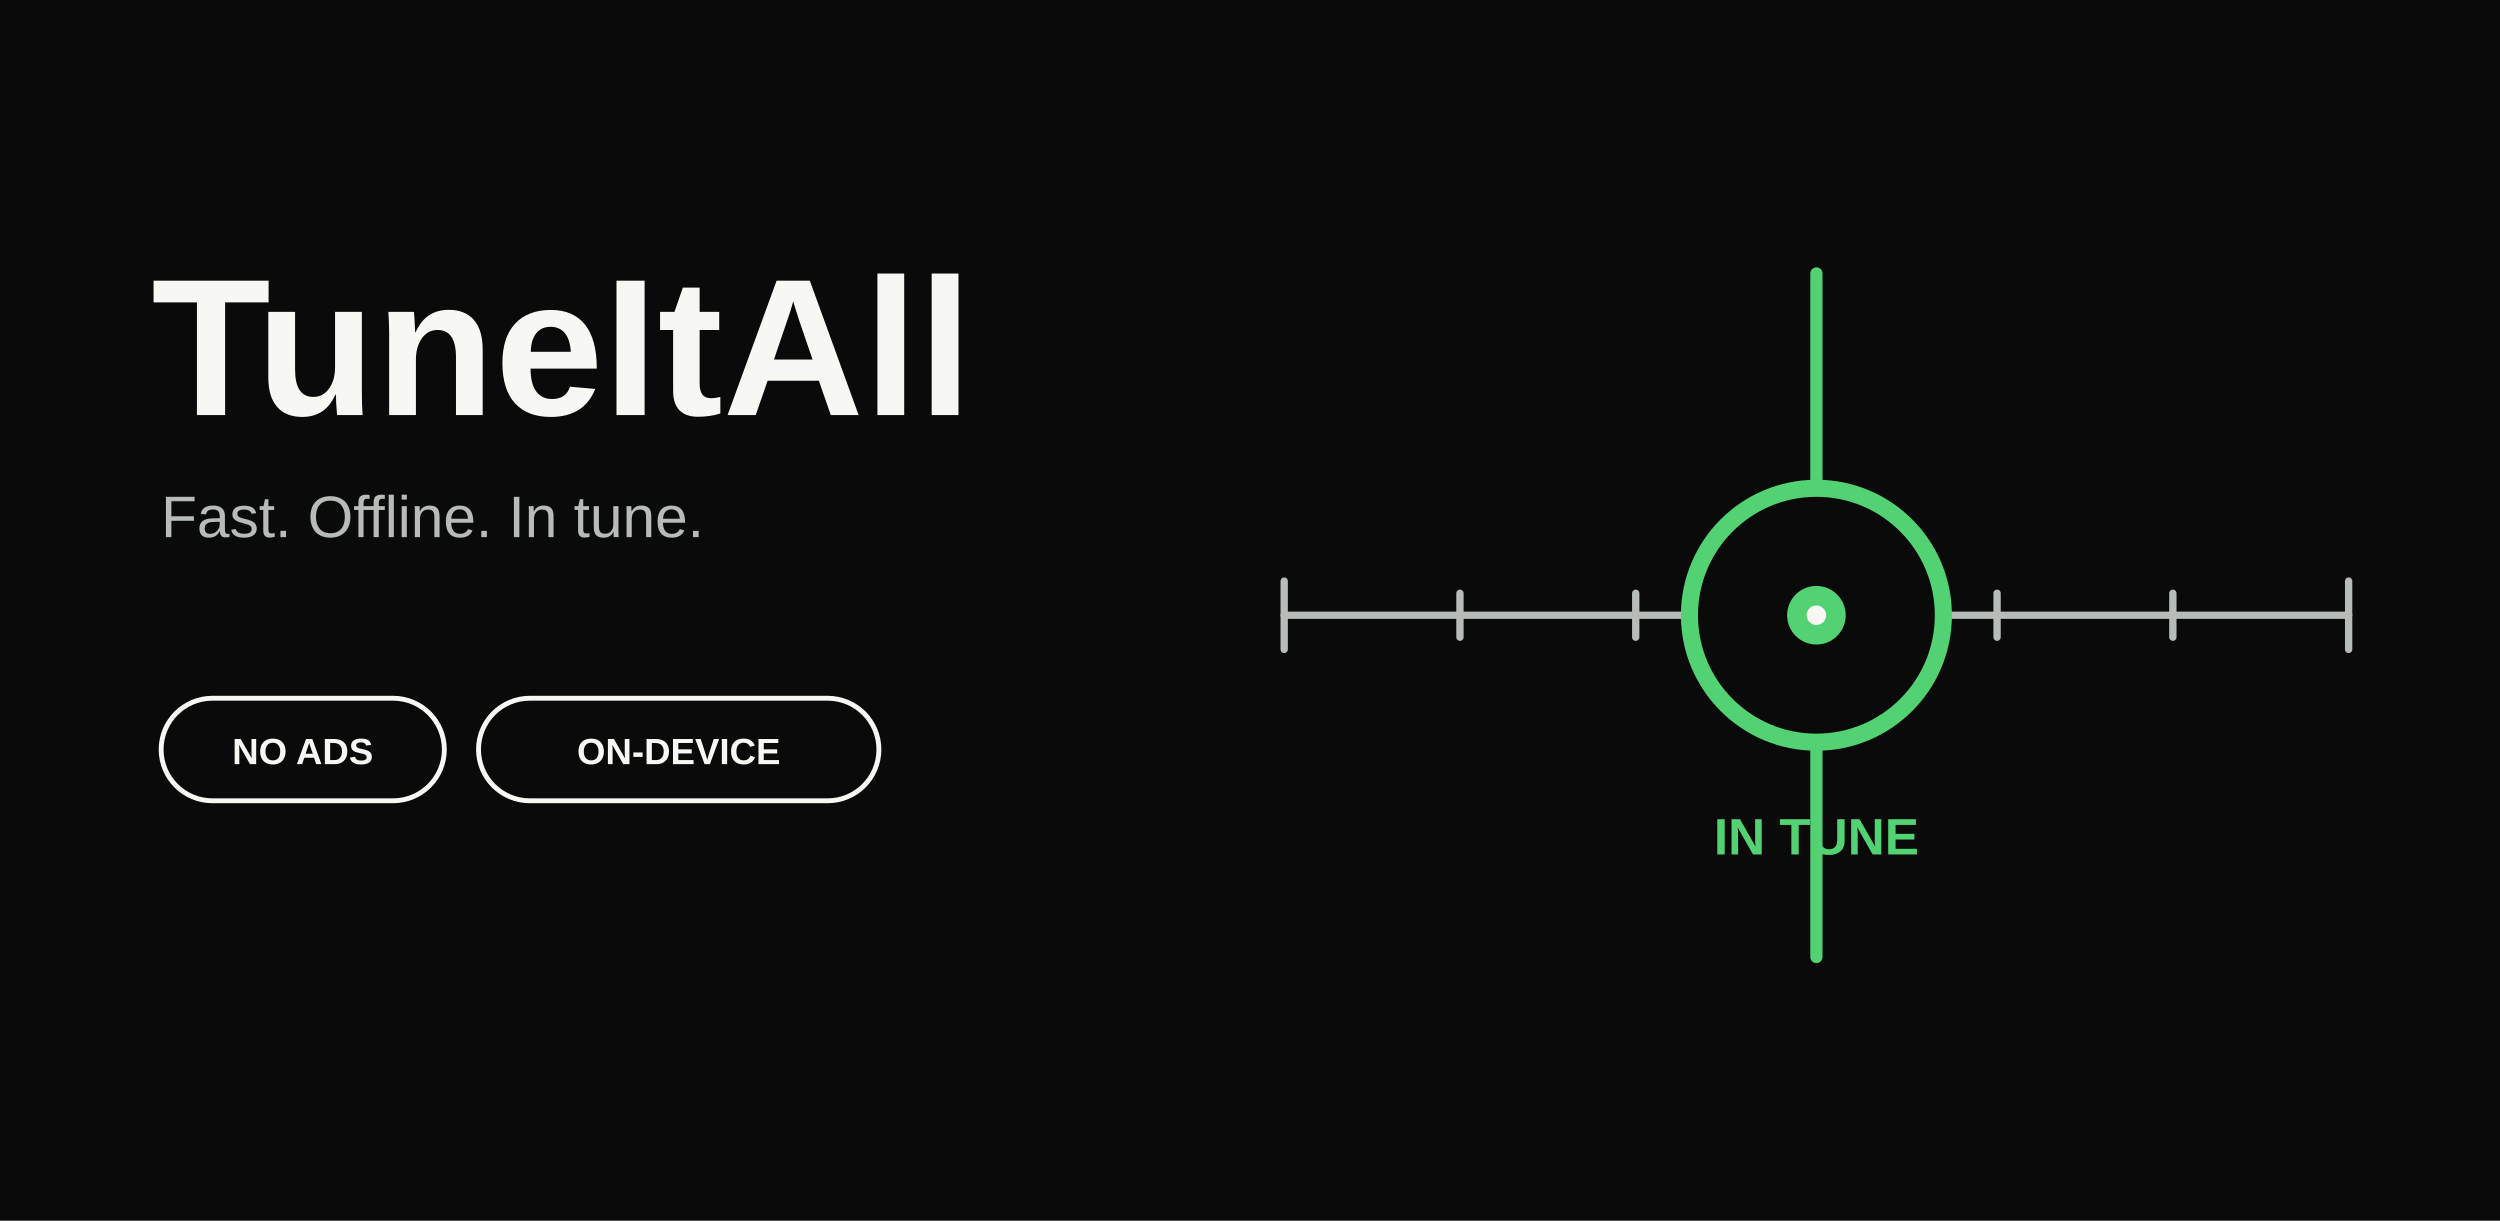
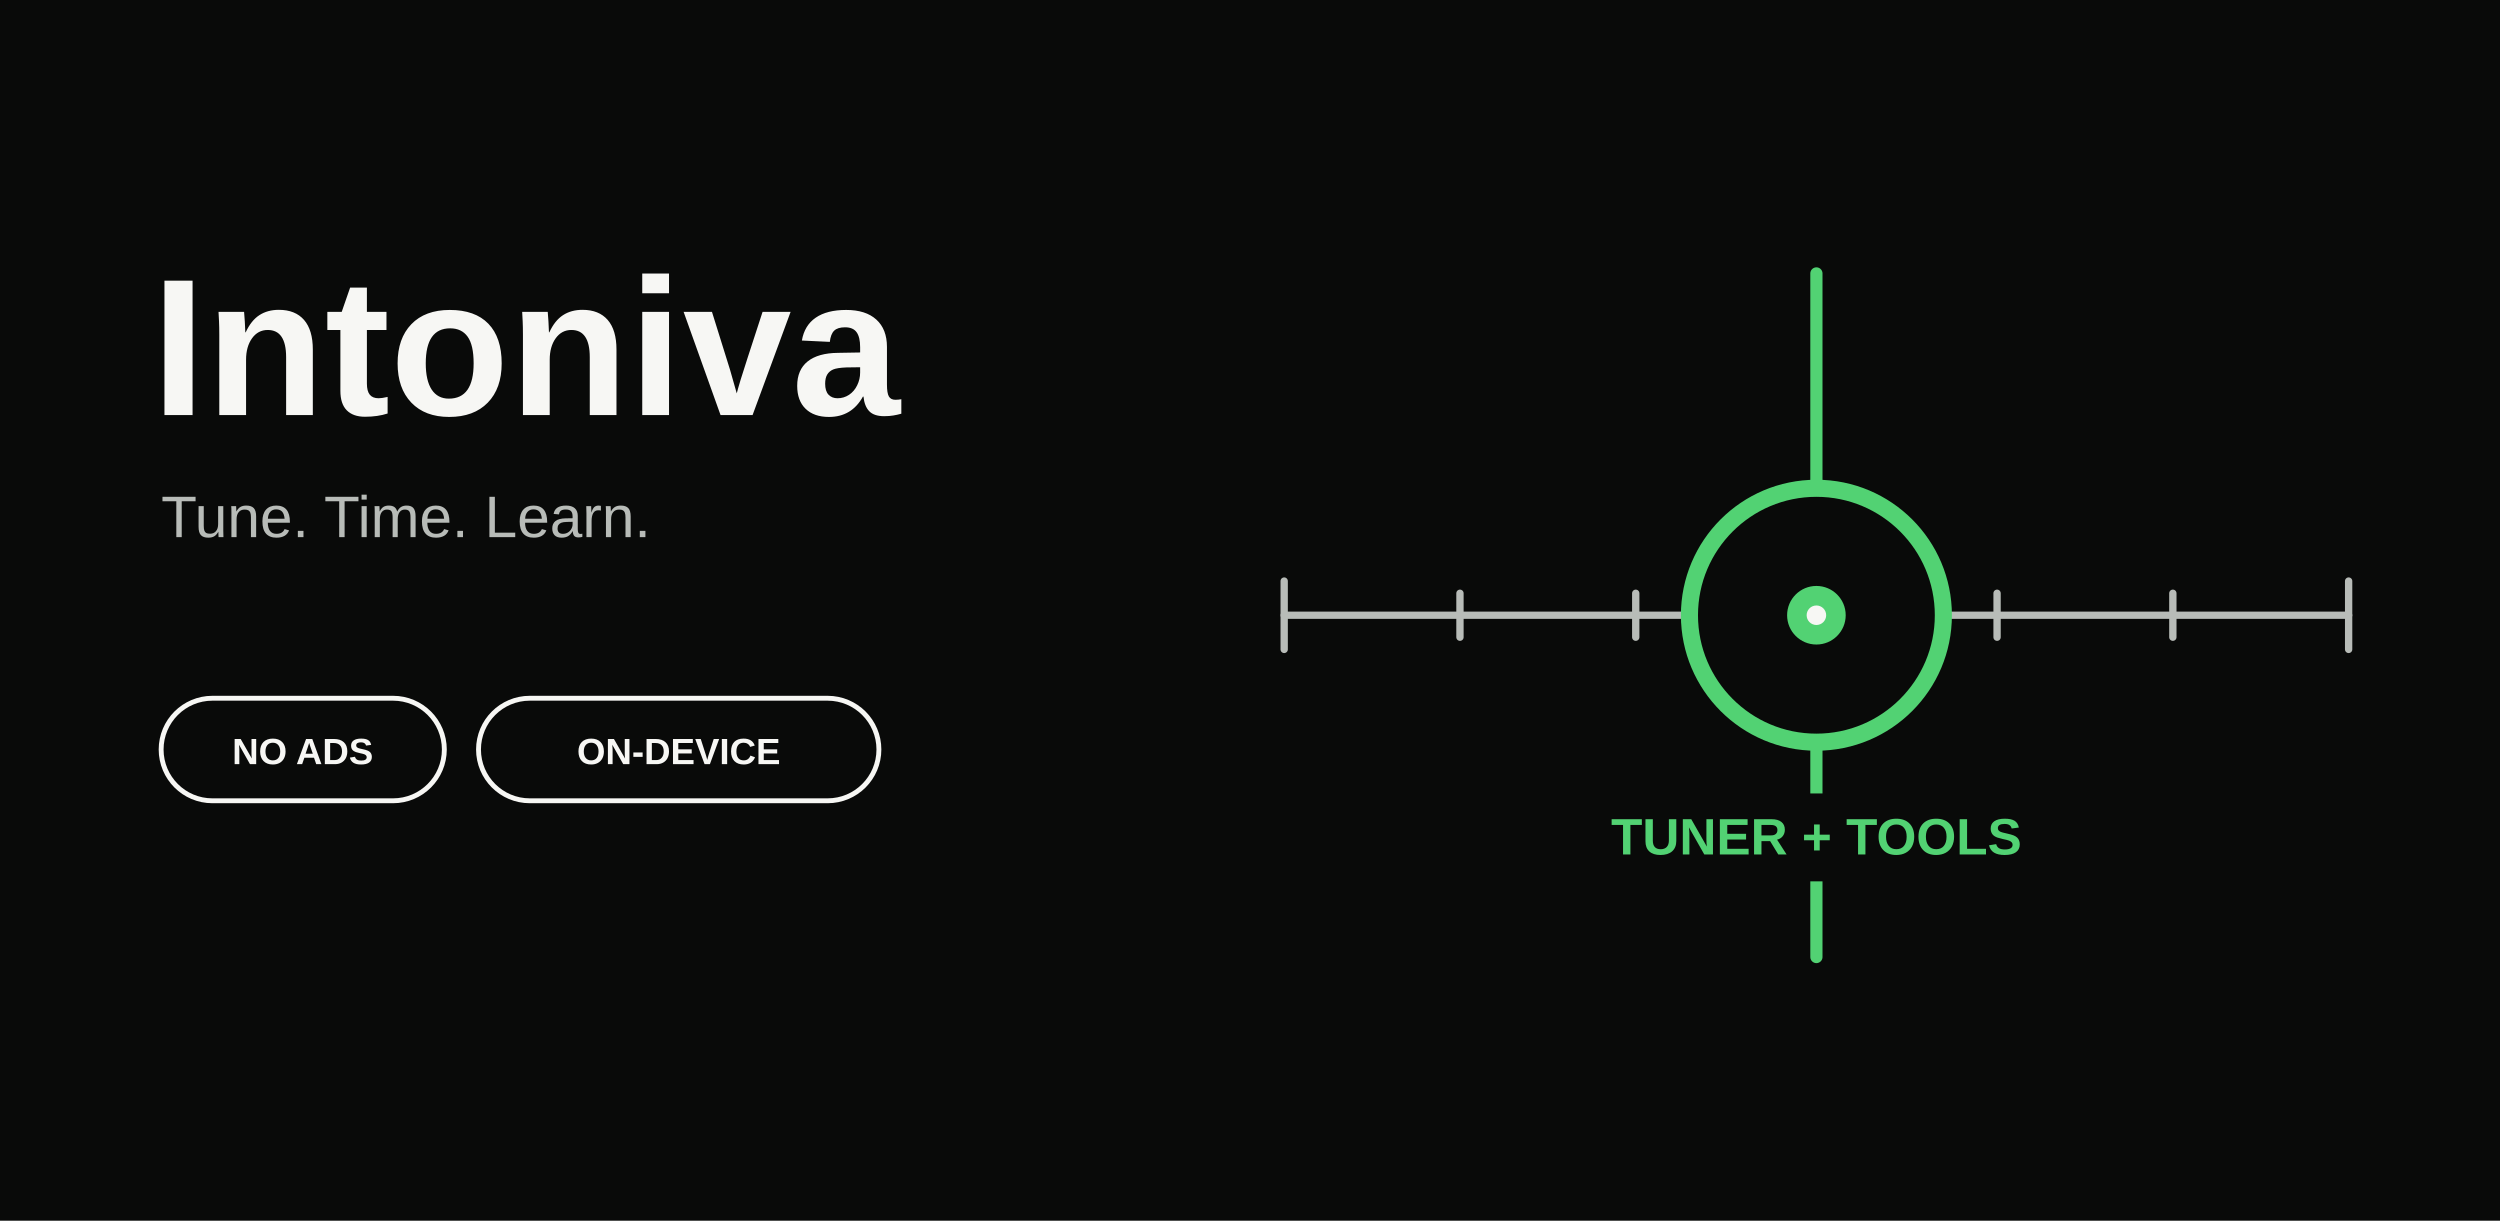
<svg xmlns="http://www.w3.org/2000/svg" width="1024" height="500" viewBox="0 0 1024 500">
  <rect width="1024" height="500" fill="#090a09" />
-   <text x="62" y="170" fill="#f7f7f4" font-family="Arial, sans-serif" font-size="80" font-weight="700">TuneItAll</text>
-   <text x="66" y="220" fill="#b8bcb8" font-family="Arial, sans-serif" font-size="24">Fast. Offline. In tune.</text>
+   <text x="62" y="170" fill="#f7f7f4" font-family="Arial, sans-serif" font-size="80" font-weight="700">Intoniva</text>
+   <text x="66" y="220" fill="#b8bcb8" font-family="Arial, sans-serif" font-size="24">Tune. Time. Learn.</text>
  <g fill="none" stroke="#f7f7f4" stroke-width="2">
    <rect x="66" y="286" width="116" height="42" rx="21" />
    <rect x="196" y="286" width="164" height="42" rx="21" />
  </g>
  <g fill="#f7f7f4" font-family="Arial, sans-serif" font-size="15" font-weight="700" text-anchor="middle">
    <text x="124" y="313">NO ADS</text>
    <text x="278" y="313">ON-DEVICE</text>
  </g>
  <g transform="translate(500 0)">
    <line x1="26" y1="252" x2="462" y2="252" stroke="#b8bcb8" stroke-width="3" stroke-linecap="round" />
    <g stroke="#b8bcb8" stroke-width="3" stroke-linecap="round">
      <line x1="26" y1="238" x2="26" y2="266" />
      <line x1="98" y1="243" x2="98" y2="261" />
      <line x1="170" y1="243" x2="170" y2="261" />
      <line x1="244" y1="230" x2="244" y2="274" />
      <line x1="318" y1="243" x2="318" y2="261" />
      <line x1="390" y1="243" x2="390" y2="261" />
      <line x1="462" y1="238" x2="462" y2="266" />
    </g>
    <line x1="244" y1="112" x2="244" y2="392" stroke="#52d273" stroke-width="5" stroke-linecap="round" />
    <circle cx="244" cy="252" r="52" fill="#090a09" stroke="#52d273" stroke-width="7" />
    <circle cx="244" cy="252" r="12" fill="#52d273" />
    <circle cx="244" cy="252" r="4" fill="#f7f7f4" />
-     <text x="244" y="350" fill="#52d273" font-family="Arial, sans-serif" font-size="21" font-weight="700" text-anchor="middle">IN TUNE</text>
+     <rect x="154" y="325" width="180" height="36" fill="#090a09" />
+     <text x="244" y="350" fill="#52d273" font-family="Arial, sans-serif" font-size="21" font-weight="700" text-anchor="middle">TUNER + TOOLS</text>
  </g>
</svg>
